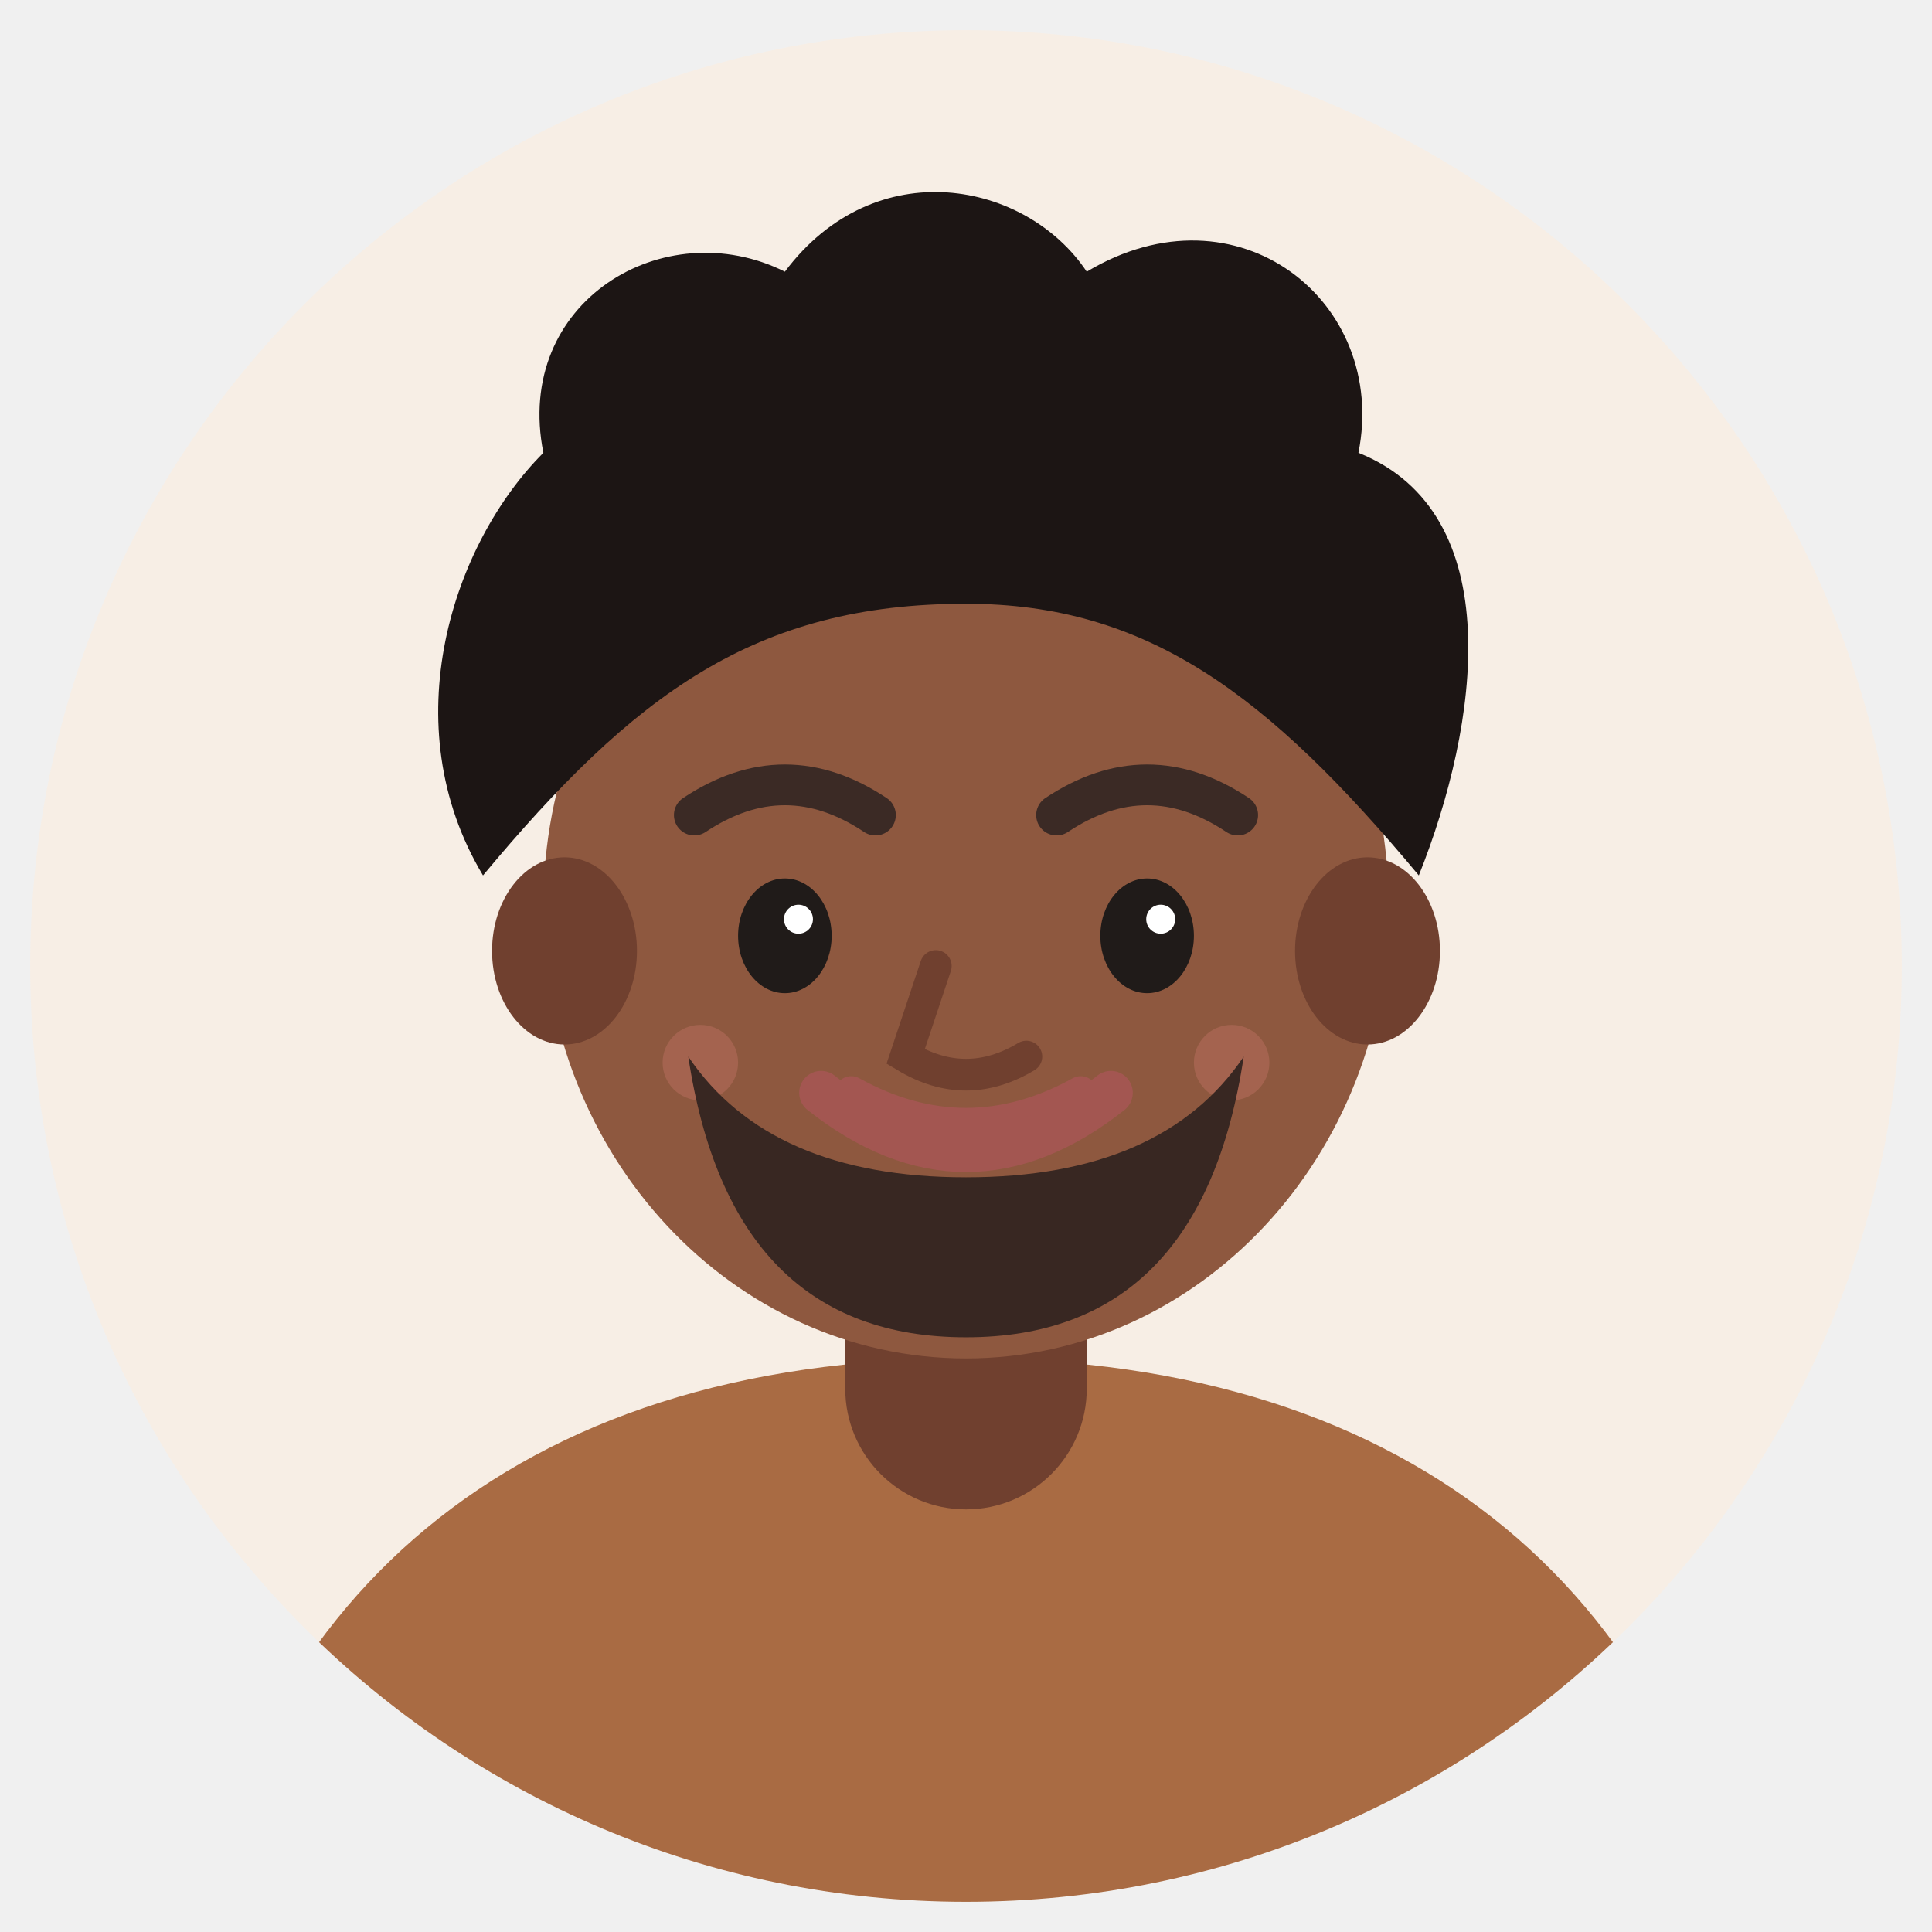
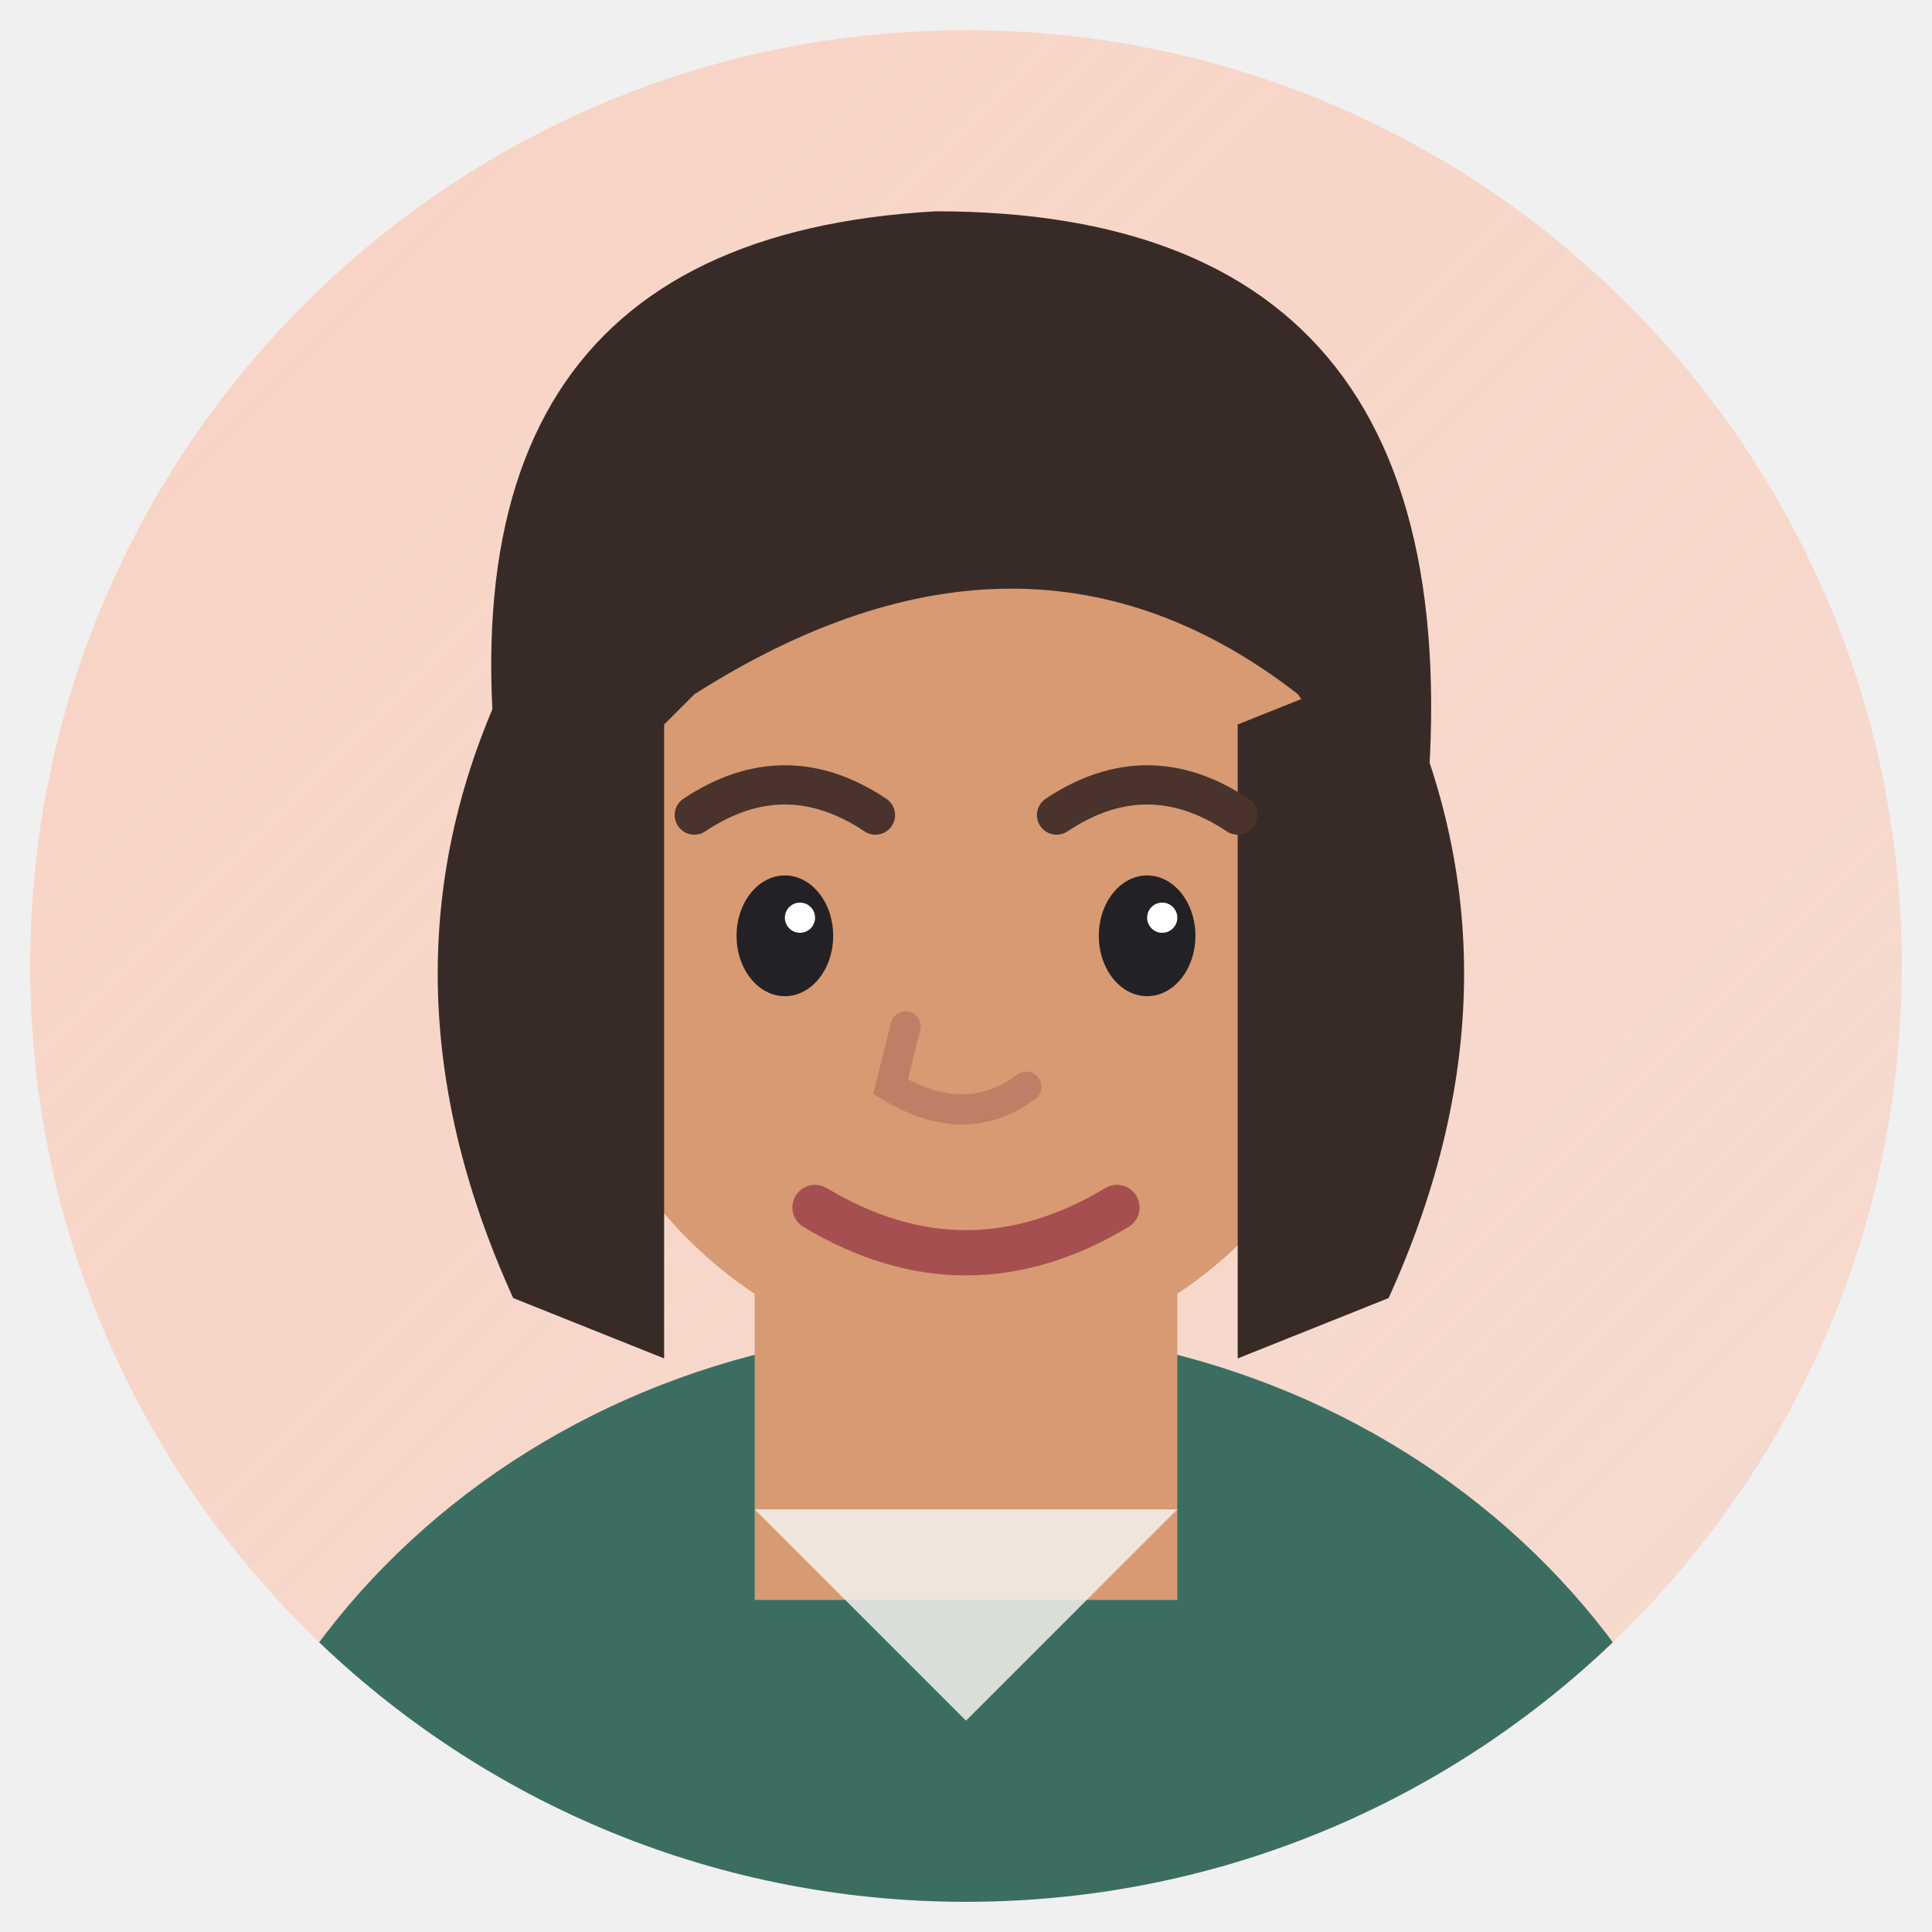
<svg xmlns="http://www.w3.org/2000/svg" width="64" height="64" viewBox="0 0 64 64">
  <defs>
-     <clipPath id="clip">
+     <clipPath id="c">
      <circle cx="32" cy="32" r="31" />
    </clipPath>
+     <linearGradient id="bg" x1="0" y1="0" x2="1" y2="1">
+       <stop stop-color="#f8d3c4" />
+       <stop offset="1" stop-color="#f8d3c4" stop-opacity=".72" />
+     </linearGradient>
  </defs>
-   <circle cx="32" cy="32" r="31" fill="#f7eee5" />
-   <g clip-path="url(#clip)">
-     <path d="M6 66C8 53 17 45 32 45S56 53 58 66Z" fill="#a96b43" />
-     <rect x="28" y="39" width="8" height="11" rx="4" fill="#70402f" />
-     <ellipse cx="32" cy="30" rx="14" ry="15" fill="#8e583f" />
-     <ellipse cx="18.7" cy="31.5" rx="2.4" ry="3.1" fill="#70402f" />
-     <ellipse cx="45.3" cy="31.5" rx="2.4" ry="3.1" fill="#70402f" />
-     <path d="M16 29C13 24 15 18 18 15C17 10 22 7 26 9C29 5 34 6 36 9C41 6 46 10 45 15C50 17 49 24 47 29C42 23 38 20 32 20C25 20 21 23 16 29Z" fill="#1c1514" />
-     <path d="M23 27Q26 25 29 27M35 27Q38 25 41 27" fill="none" stroke="#3b2a25" stroke-width="1.35" stroke-linecap="round" />
-     <ellipse cx="26" cy="31" rx="1.55" ry="1.9" fill="#201b19" />
-     <ellipse cx="38" cy="31" rx="1.55" ry="1.9" fill="#201b19" />
-     <circle cx="26.45" cy="30.45" r=".48" fill="#fff" />
-     <circle cx="38.45" cy="30.45" r=".48" fill="#fff" />
-     <path d="M31 32L30 35Q32 36.2 34 35" fill="none" stroke="#70402f" stroke-width="1.05" stroke-linecap="round" />
-     <circle cx="23.2" cy="35.2" r="1.25" fill="#ee8a83" opacity=".23" />
-     <circle cx="40.8" cy="35.2" r="1.25" fill="#ee8a83" opacity=".23" />
-     <path d="M22.8 35Q24.2 44.3 32 44.3Q39.8 44.3 41.2 35Q38.5 39 32 39Q25.5 39 22.8 35Z" fill="#382722" />
-     <path d="M28.2 36.2Q32 38.3 35.8 36.2" fill="none" stroke="#a35651" stroke-width="1.1" stroke-linecap="round" />
-     <path d="M27.2 36.2Q32 40 36.8 36.2" fill="none" stroke="#a35651" stroke-width="1.45" stroke-linecap="round" />
+   <circle cx="32" cy="32" r="31" fill="url(#bg)" />
+   <g clip-path="url(#c)">
+     <ellipse cx="32" cy="68" rx="26" ry="24" fill="#3b6e61" />
+     <path d="M25 42H39V53H25Z" fill="#d79a72" />
+     <ellipse cx="32" cy="29" rx="14" ry="16" fill="#d79a72" />
+     <ellipse cx="18.4" cy="31" rx="2.5" ry="3.5" fill="#d79a72" />
+     <ellipse cx="45.6" cy="31" rx="2.5" ry="3.5" fill="#d79a72" />
+     <path d="M17 29Q13 8 31 7Q50 7 47 29L43 23Q34 16 23 23Z" fill="#382b27" />
+     <path d="M17 22Q12 32 17 43L22 45L22 24ZM46 22Q51 32 46 43L41 45L41 24Z" fill="#382b27" />
+     <path d="M23 27Q26 25 29 27M35 27Q38 25 41 27" stroke="#49332c" stroke-width="1.3" stroke-linecap="round" fill="none" />
+     <ellipse cx="26" cy="31" rx="1.6" ry="2" fill="#242126" />
+     <ellipse cx="38" cy="31" rx="1.6" ry="2" fill="#242126" />
+     <circle cx="26.5" cy="30.4" r=".5" fill="#fff" />
+     <circle cx="38.5" cy="30.4" r=".5" fill="#fff" />
+     <path d="M30 34L29.5 36Q32 37.5 34 36" stroke="#bd8066" stroke-width="1" fill="none" stroke-linecap="round" />
+     <path d="M27 40Q32 43 37 40" stroke="#a64f50" stroke-width="1.5" fill="none" stroke-linecap="round" />
+     <path d="M25 50L32 57L39 50" fill="#f4f2ef" opacity=".85" />
  </g>
</svg>
